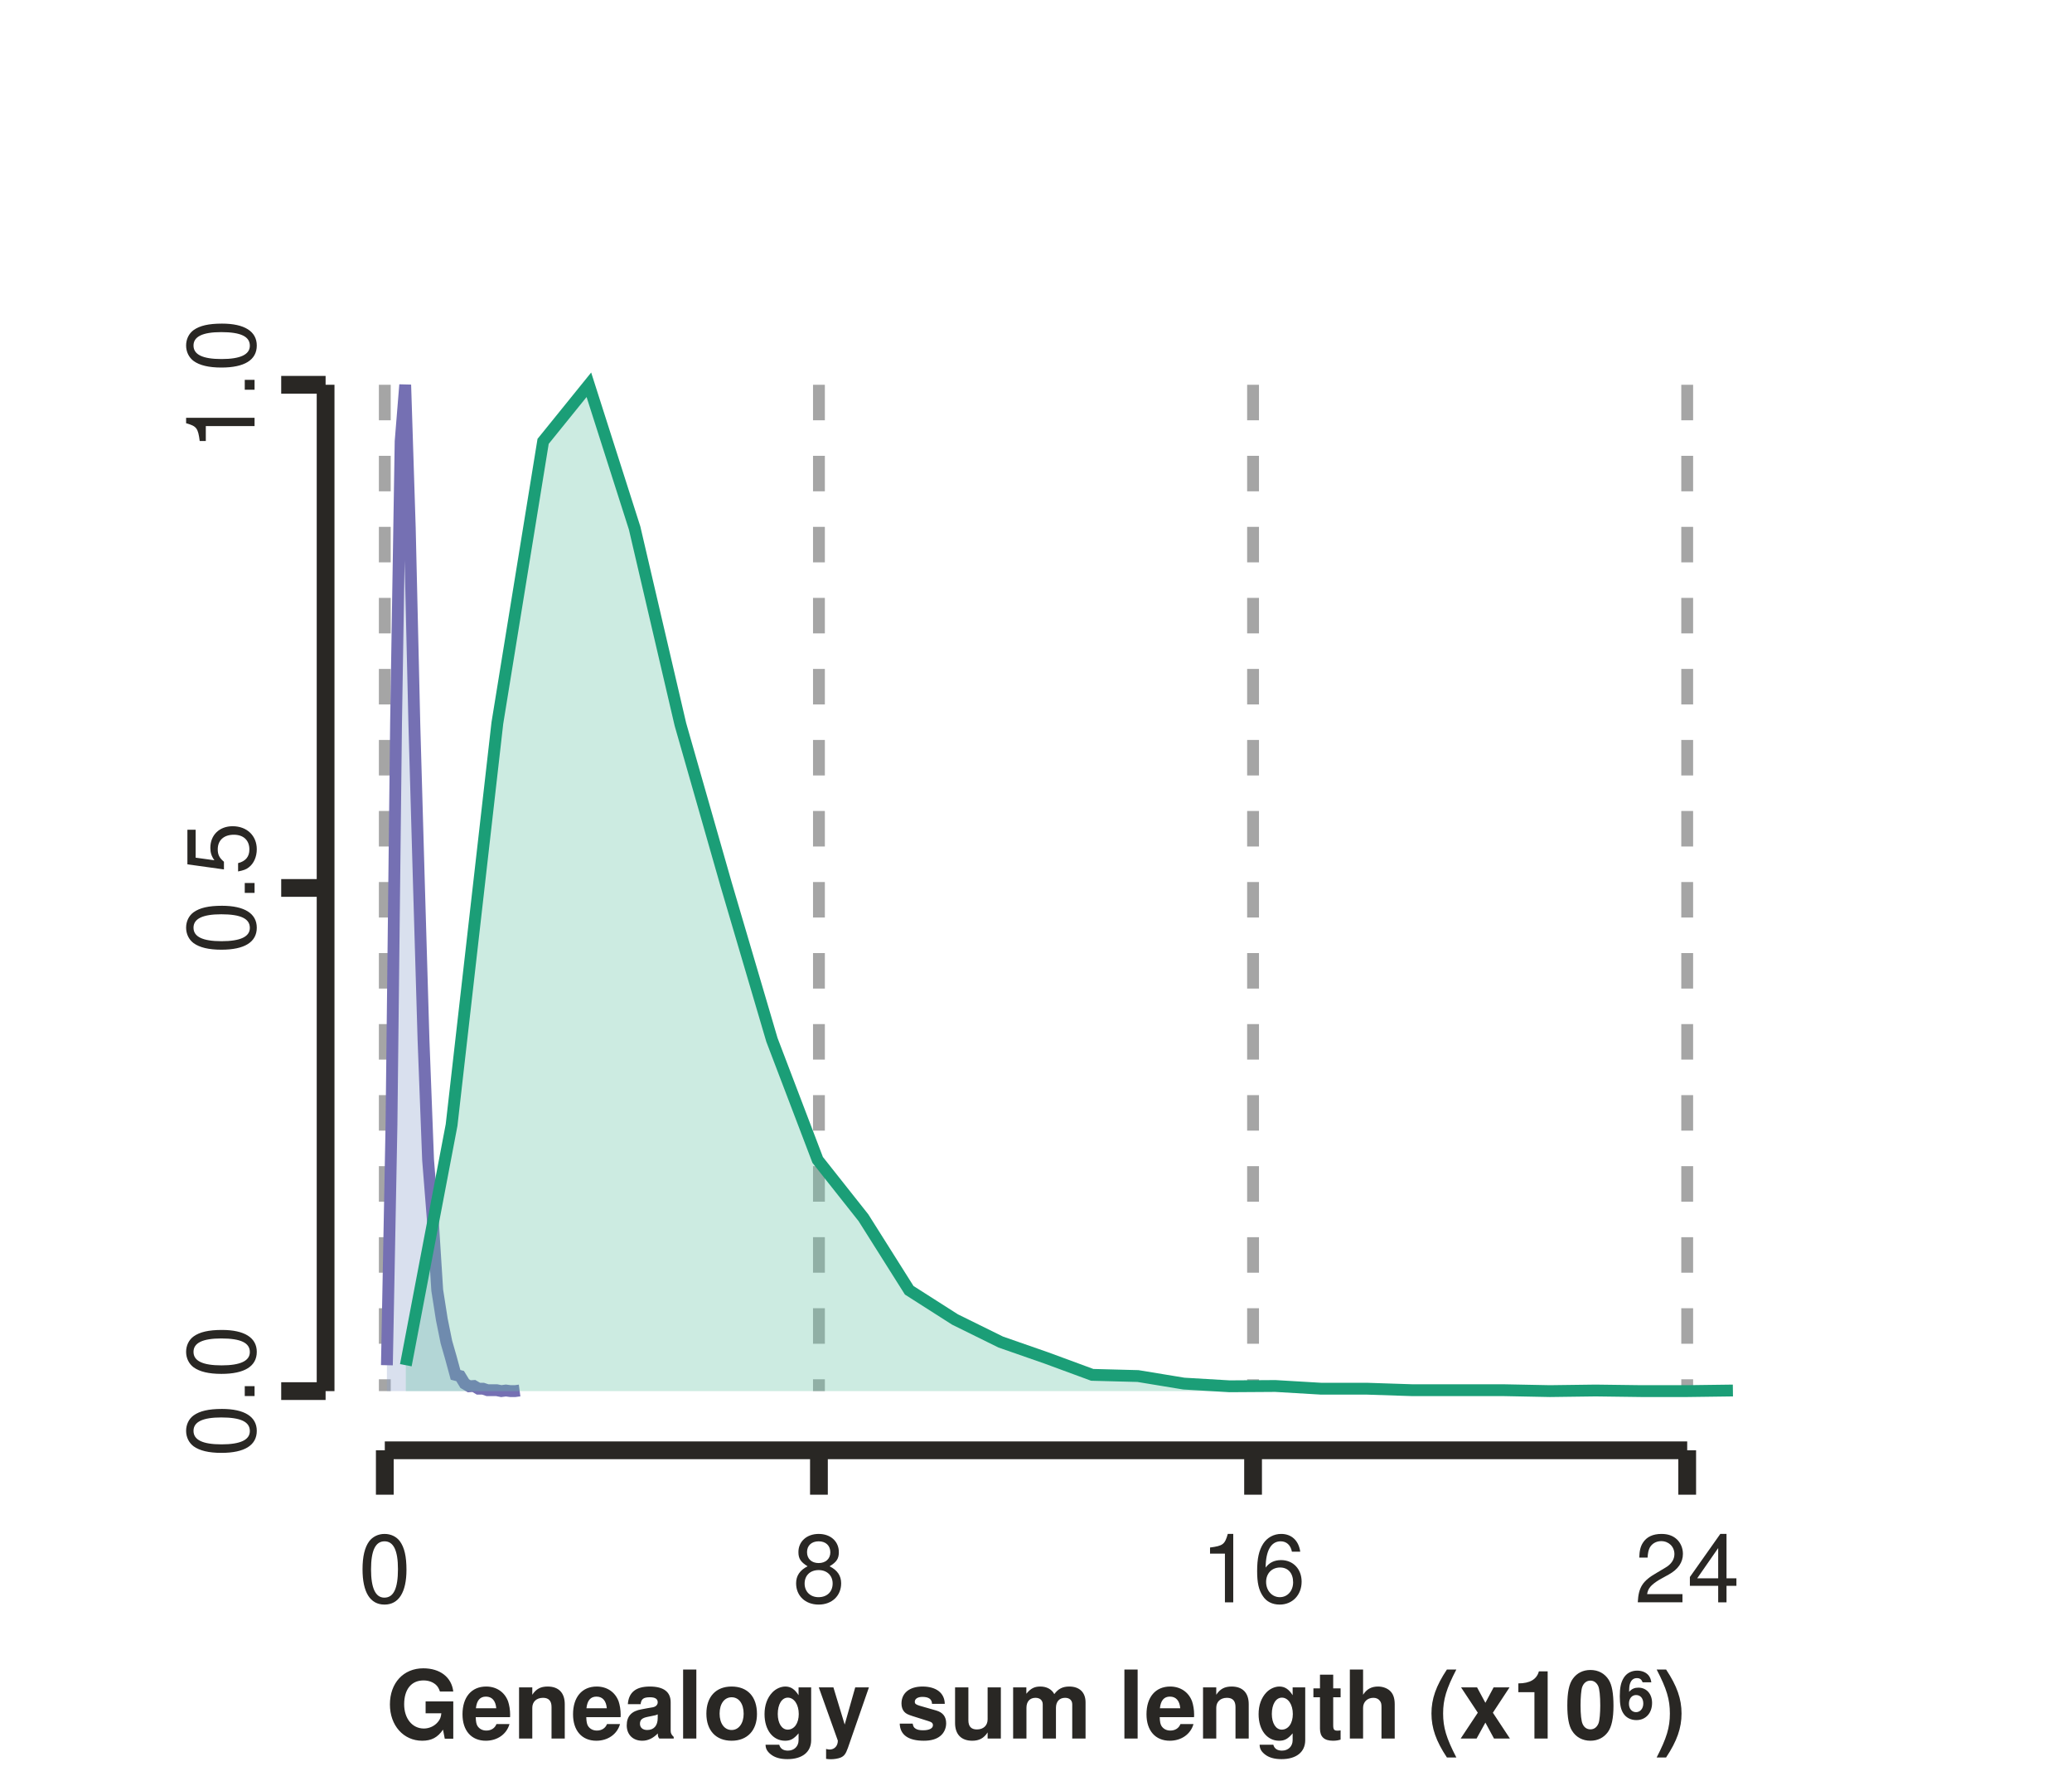
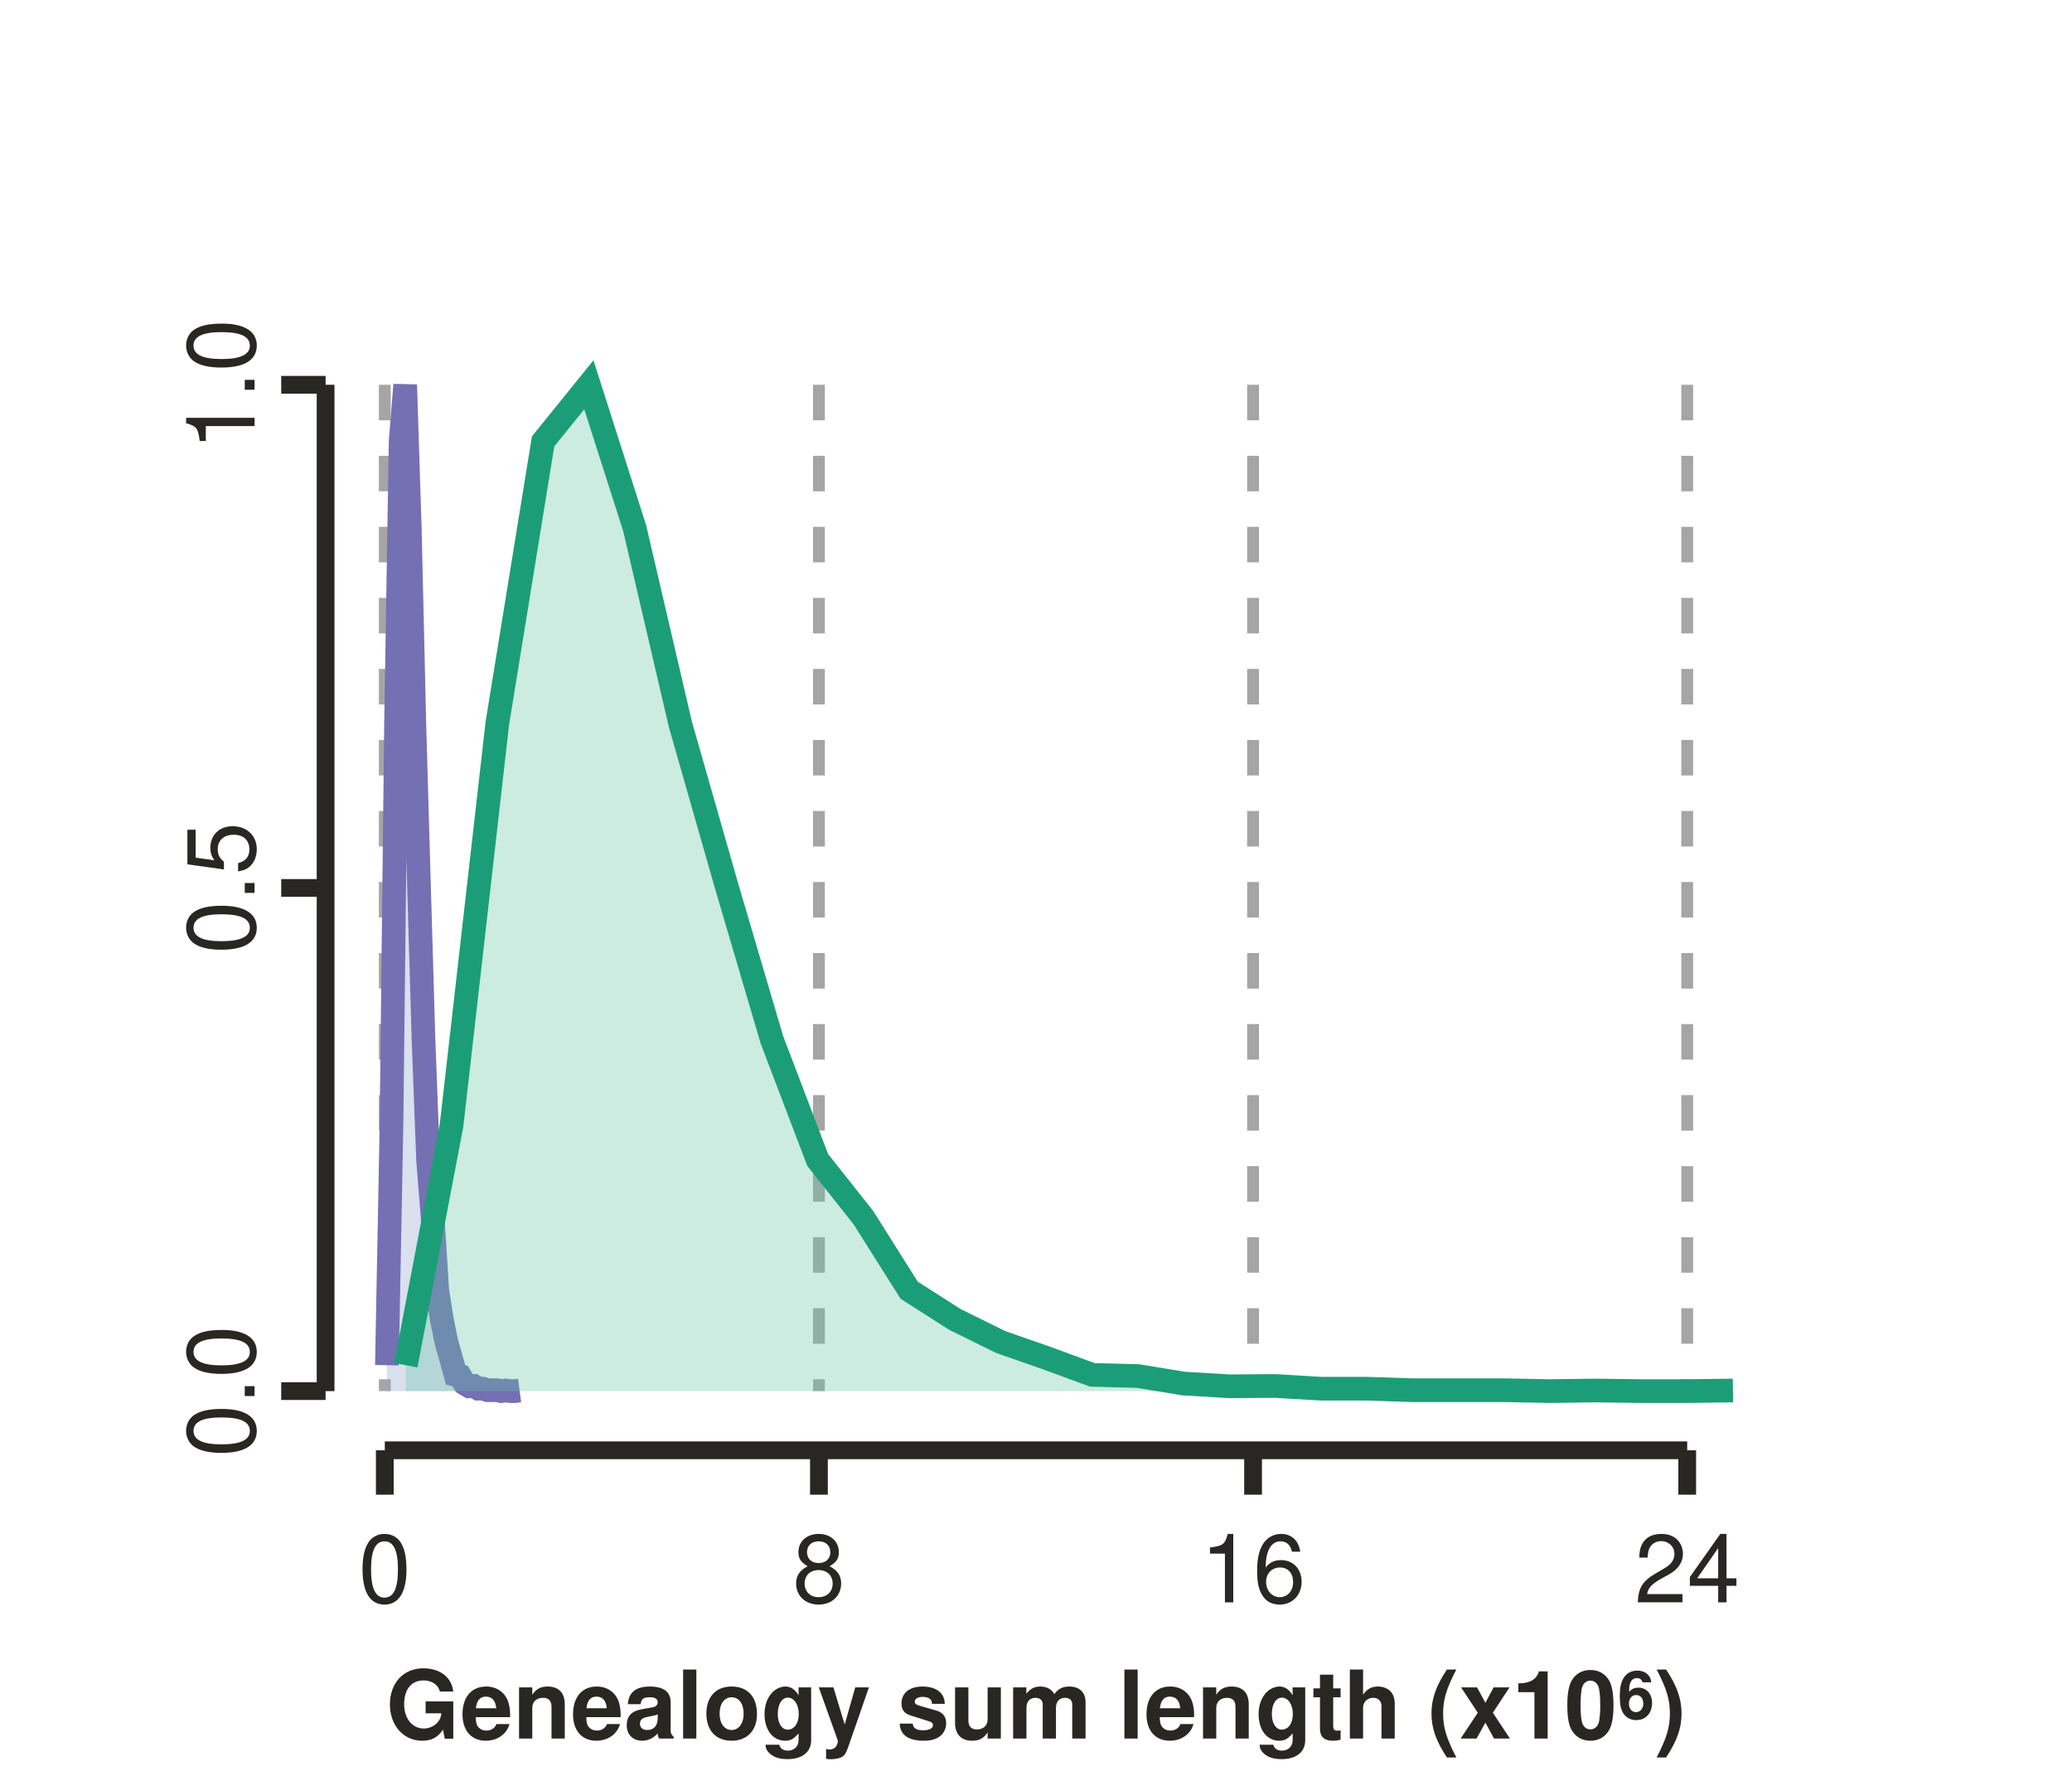
- <svg xmlns="http://www.w3.org/2000/svg" class="toyplot-canvas-Canvas" width="350.0px" height="300.0px" viewBox="0 0 350.0 300.0" preserveAspectRatio="xMidYMid meet" style="background-color:transparent;border-color:#292724;border-style:none;border-width:1.0;fill:rgb(16.1%,15.3%,14.1%);fill-opacity:1.0;font-family:Helvetica;font-size:12px;opacity:1.0;stroke:rgb(16.1%,15.3%,14.1%);stroke-opacity:1.0;stroke-width:1.0" id="tc3a91186a7b14c17bbc614e205875ea7">
-   <g class="toyplot-coordinates-Cartesian" id="t30065683acfb4ecbaa627a894e826ba4">
-     <clipPath id="tb8d397f791fe4c3b85808491c4d8b3b7">
+ <svg xmlns="http://www.w3.org/2000/svg" class="toyplot-canvas-Canvas" width="350.0px" height="300.0px" viewBox="0 0 350.0 300.0" preserveAspectRatio="xMidYMid meet" style="background-color:transparent;border-color:#292724;border-style:none;border-width:1.0;fill:rgb(16.1%,15.3%,14.1%);fill-opacity:1.0;font-family:Helvetica;font-size:12px;opacity:1.0;stroke:rgb(16.1%,15.3%,14.1%);stroke-opacity:1.0;stroke-width:1.0" id="ta3a7332c3a9b4b8f834e9826d1f744c4">
+   <g class="toyplot-coordinates-Cartesian" id="te52e8d8527d44346a920541599ad7694">
+     <clipPath id="tb38556798aa24e9ca10d60caae67128c">
      <rect x="55.0" y="55.0" width="240.0" height="190.0" />
    </clipPath>
-     <g clip-path="url(#tb8d397f791fe4c3b85808491c4d8b3b7)">
-       <g class="toyplot-mark-AxisLines" style="stroke:rgb(50.2%,50.2%,50.2%);stroke-dasharray:6,6;stroke-opacity:0.7;stroke-width:2" id="t3a55e1672b534f2b828cd40ec8dd9c3b">
+     <g clip-path="url(#tb38556798aa24e9ca10d60caae67128c)">
+       <g class="toyplot-mark-AxisLines" style="stroke:rgb(50.2%,50.2%,50.2%);stroke-dasharray:6,6;stroke-opacity:0.7;stroke-width:2" id="te30bbaf625e9477387a2e5397fe174ad">
        <g class="toyplot-Series">
          <line class="toyplot-Datum" x1="65.0" x2="65.0" y1="65.0" y2="235.0" style="opacity:1.0;stroke:rgb(50.2%,50.2%,50.2%);stroke-dasharray:6,6;stroke-opacity:0.7;stroke-width:2" />
          <line class="toyplot-Datum" x1="138.333" x2="138.333" y1="65.0" y2="235.0" style="opacity:1.0;stroke:rgb(50.2%,50.2%,50.2%);stroke-dasharray:6,6;stroke-opacity:0.7;stroke-width:2" />
          <line class="toyplot-Datum" x1="211.667" x2="211.667" y1="65.0" y2="235.0" style="opacity:1.0;stroke:rgb(50.2%,50.2%,50.2%);stroke-dasharray:6,6;stroke-opacity:0.7;stroke-width:2" />
          <line class="toyplot-Datum" x1="285.0" x2="285.0" y1="65.0" y2="235.0" style="opacity:1.0;stroke:rgb(50.2%,50.2%,50.2%);stroke-dasharray:6,6;stroke-opacity:0.7;stroke-width:2" />
        </g>
      </g>
-       <g class="toyplot-mark-FillBoundaries" style="fill:rgb(55.3%,62.7%,79.6%);fill-opacity:0.33;stroke:none" id="t2dfdeb2fe87d4adb8b47039e0937aac2">
+       <g class="toyplot-mark-FillBoundaries" style="fill:rgb(55.3%,62.7%,79.6%);fill-opacity:0.33;stroke:none" id="tc193a5142e5443a8bd24585222b26df4">
        <polygon points="65.355,235.0 66.128,235.0 66.901,235.0 67.674,235.0 68.447,235.0 69.22,235.0 69.993,235.0 70.766,235.0 71.539,235.0 72.312,235.0 73.085,235.0 73.858,235.0 74.631,235.0 75.404,235.0 76.177,235.0 76.95,235.0 77.723,235.0 78.496,235.0 79.269,235.0 80.042,235.0 80.815,235.0 81.588,235.0 82.361,235.0 83.134,235.0 83.907,235.0 84.68,235.0 85.453,235.0 86.226,235.0 86.999,235.0 87.772,235.0 87.772,234.898 86.999,235.0 86.226,235.0 85.453,234.898 84.68,235.0 83.907,234.847 83.134,234.847 82.361,234.847 81.588,234.593 80.815,234.593 80.042,234.136 79.269,234.186 78.496,233.729 77.723,232.457 76.95,232.254 76.177,229.406 75.404,226.711 74.631,222.897 73.858,217.964 73.085,205.709 72.312,195.945 71.539,175.655 70.766,149.415 69.993,122.362 69.22,89.206 68.447,65.0 67.674,74.56 66.901,122.158 66.128,190.046 65.355,230.627" style="fill:rgb(55.3%,62.7%,79.6%);fill-opacity:0.33;opacity:1.0;stroke:none" />
      </g>
-       <g class="toyplot-mark-Plot" style="fill:none" id="tfc343735f2ba426996c80155cd691cfd">
+       <g class="toyplot-mark-Plot" style="fill:none" id="t6509644e918840a1a3fdaa86d66cd638">
        <g class="toyplot-Series">
-           <path d="M 65.355 230.627 L 66.128 190.046 L 66.901 122.158 L 67.674 74.56 L 68.447 65.0 L 69.22 89.206 L 69.993 122.362 L 70.766 149.415 L 71.539 175.655 L 72.312 195.945 L 73.085 205.709 L 73.858 217.964 L 74.631 222.897 L 75.404 226.711 L 76.177 229.406 L 76.95 232.254 L 77.723 232.457 L 78.496 233.729 L 79.269 234.186 L 80.042 234.136 L 80.815 234.593 L 81.588 234.593 L 82.361 234.847 L 83.134 234.847 L 83.907 234.847 L 84.68 235.0 L 85.453 234.898 L 86.226 235.0 L 86.999 235.0 L 87.772 234.898" style="stroke:rgb(45.9%,43.9%,70.2%);stroke-opacity:1.0;stroke-width:2.0" />
+           <path d="M 65.355 230.627 L 66.128 190.046 L 66.901 122.158 L 67.674 74.56 L 68.447 65.0 L 69.22 89.206 L 69.993 122.362 L 70.766 149.415 L 71.539 175.655 L 72.312 195.945 L 73.085 205.709 L 73.858 217.964 L 74.631 222.897 L 75.404 226.711 L 76.177 229.406 L 76.95 232.254 L 77.723 232.457 L 78.496 233.729 L 79.269 234.186 L 80.042 234.136 L 80.815 234.593 L 81.588 234.593 L 82.361 234.847 L 83.134 234.847 L 83.907 234.847 L 84.68 235.0 L 85.453 234.898 L 86.226 235.0 L 86.999 235.0 L 87.772 234.898" style="stroke:rgb(45.9%,43.9%,70.2%);stroke-opacity:1.0;stroke-width:4.0" />
        </g>
      </g>
-       <g class="toyplot-mark-FillBoundaries" style="fill:rgb(40%,76.1%,64.7%);fill-opacity:0.33;stroke:none" id="t803b7c007bf94c0d810a57940c27a92b">
+       <g class="toyplot-mark-FillBoundaries" style="fill:rgb(40%,76.1%,64.7%);fill-opacity:0.33;stroke:none" id="t7f77ab02a9284588af65e380e8b2d635">
        <polygon points="68.552,235.0 76.282,235.0 84.012,235.0 91.742,235.0 99.472,235.0 107.201,235.0 114.931,235.0 122.661,235.0 130.391,235.0 138.121,235.0 145.851,235.0 153.581,235.0 161.311,235.0 169.041,235.0 176.77,235.0 184.5,235.0 192.23,235.0 199.96,235.0 207.69,235.0 215.42,235.0 223.15,235.0 230.88,235.0 238.609,235.0 246.339,235.0 254.069,235.0 261.799,235.0 269.529,235.0 277.259,235.0 284.989,235.0 292.719,235.0 292.719,234.898 284.989,235.0 277.259,235.0 269.529,234.898 261.799,235.0 254.069,234.847 246.339,234.847 238.609,234.847 230.88,234.593 223.15,234.593 215.42,234.136 207.69,234.186 199.96,233.729 192.23,232.457 184.5,232.254 176.77,229.406 169.041,226.711 161.311,222.897 153.581,217.964 145.851,205.709 138.121,195.945 130.391,175.655 122.661,149.415 114.931,122.362 107.201,89.206 99.472,65.0 91.742,74.56 84.012,122.158 76.282,190.046 68.552,230.627" style="fill:rgb(40%,76.1%,64.7%);fill-opacity:0.33;opacity:1.0;stroke:none" />
      </g>
-       <g class="toyplot-mark-Plot" style="fill:none" id="t9d187223140544fbbccb4296423459fe">
+       <g class="toyplot-mark-Plot" style="fill:none" id="te7d94fd6d51343e6a174b26e1f92365e">
        <g class="toyplot-Series">
-           <path d="M 68.552 230.627 L 76.282 190.046 L 84.012 122.158 L 91.742 74.56 L 99.472 65.0 L 107.201 89.206 L 114.931 122.362 L 122.661 149.415 L 130.391 175.655 L 138.121 195.945 L 145.851 205.709 L 153.581 217.964 L 161.311 222.897 L 169.041 226.711 L 176.77 229.406 L 184.5 232.254 L 192.23 232.457 L 199.96 233.729 L 207.69 234.186 L 215.42 234.136 L 223.15 234.593 L 230.88 234.593 L 238.609 234.847 L 246.339 234.847 L 254.069 234.847 L 261.799 235.0 L 269.529 234.898 L 277.259 235.0 L 284.989 235.0 L 292.719 234.898" style="stroke:rgb(10.6%,62%,46.7%);stroke-opacity:1.0;stroke-width:2.0" />
+           <path d="M 68.552 230.627 L 76.282 190.046 L 84.012 122.158 L 91.742 74.56 L 99.472 65.0 L 107.201 89.206 L 114.931 122.362 L 122.661 149.415 L 130.391 175.655 L 138.121 195.945 L 145.851 205.709 L 153.581 217.964 L 161.311 222.897 L 169.041 226.711 L 176.77 229.406 L 184.5 232.254 L 192.23 232.457 L 199.96 233.729 L 207.69 234.186 L 215.42 234.136 L 223.15 234.593 L 230.88 234.593 L 238.609 234.847 L 246.339 234.847 L 254.069 234.847 L 261.799 235.0 L 269.529 234.898 L 277.259 235.0 L 284.989 235.0 L 292.719 234.898" style="stroke:rgb(10.6%,62%,46.7%);stroke-opacity:1.0;stroke-width:4.0" />
        </g>
      </g>
    </g>
-     <g class="toyplot-coordinates-Axis" id="t3b84215e61184be3ac7b40049ff6e3f3" transform="translate(65.0,235.0)translate(0,10.0)">
+     <g class="toyplot-coordinates-Axis" id="t8dfc8fac8b3d4cb5b43965be83e42888" transform="translate(65.0,235.0)translate(0,10.0)">
      <line x1="0" y1="0" x2="220.0" y2="0" style="stroke-width:3" />
      <g>
        <line x1="0.0" y1="7.5" x2="0.0" y2="0" style="stroke-width:3" />
        <line x1="73.333" y1="7.5" x2="73.333" y2="0" style="stroke-width:3" />
        <line x1="146.667" y1="7.5" x2="146.667" y2="0" style="stroke-width:3" />
        <line x1="220.0" y1="7.5" x2="220.0" y2="0" style="stroke-width:3" />
      </g>
      <g>
        <g transform="translate(0.0,12.0)">
          <text x="-4.448" y="13.688" style="fill:rgb(16.1%,15.3%,14.1%);fill-opacity:1.0;font-family:helvetica;font-size:16.0px;font-weight:normal;stroke:none;vertical-align:baseline;white-space:pre">0</text>
        </g>
        <g transform="translate(73.33333,12.0)">
          <text x="-4.448" y="13.688" style="fill:rgb(16.1%,15.3%,14.1%);fill-opacity:1.0;font-family:helvetica;font-size:16.0px;font-weight:normal;stroke:none;vertical-align:baseline;white-space:pre">8</text>
        </g>
        <g transform="translate(146.6667,12.0)">
          <text x="-8.896" y="13.688" style="fill:rgb(16.1%,15.3%,14.1%);fill-opacity:1.0;font-family:helvetica;font-size:16.0px;font-weight:normal;stroke:none;vertical-align:baseline;white-space:pre">16</text>
        </g>
        <g transform="translate(220.0,12.0)">
          <text x="-8.896" y="13.688" style="fill:rgb(16.1%,15.3%,14.1%);fill-opacity:1.0;font-family:helvetica;font-size:16.0px;font-weight:normal;stroke:none;vertical-align:baseline;white-space:pre">24</text>
        </g>
      </g>
      <g transform="translate(110.0,35.0)">
        <text x="-109.81" y="13.688" style="fill:rgb(16.1%,15.3%,14.1%);fill-opacity:1.0;font-family:helvetica;font-size:16.0px;font-weight:bold;stroke:none;vertical-align:baseline;white-space:pre">Genealogy sum length (x10</text>
        <text x="98.254" y="10.328" style="fill:rgb(16.1%,15.3%,14.1%);fill-opacity:1.0;font-family:helvetica;font-size:11.2px;font-weight:bold;stroke:none;vertical-align:baseline;white-space:pre">6</text>
        <text x="104.482" y="13.688" style="fill:rgb(16.1%,15.3%,14.1%);fill-opacity:1.0;font-family:helvetica;font-size:16.0px;font-weight:bold;stroke:none;vertical-align:baseline;white-space:pre">)</text>
      </g>
      <g class="toyplot-coordinates-Axis-coordinates" style="visibility:hidden" transform="">
        <line x1="0" x2="0" y1="-6.0" y2="9.0" style="stroke:rgb(43.9%,50.2%,56.5%);stroke-opacity:1.0;stroke-width:1.0" />
        <text x="0" y="-12.0" style="alignment-baseline:alphabetic;fill:rgb(43.9%,50.2%,56.5%);fill-opacity:1.0;font-size:10px;font-weight:normal;stroke:none;text-anchor:middle" />
      </g>
    </g>
-     <g class="toyplot-coordinates-Axis" id="t57a44040f39a4a88a29d4f277cf1e5a3" transform="translate(65.0,235.0)rotate(-90.0)translate(0,-10.0)">
+     <g class="toyplot-coordinates-Axis" id="t2850da008de548d49867d77393bdc3cb" transform="translate(65.0,235.0)rotate(-90.0)translate(0,-10.0)">
      <line x1="0" y1="0" x2="170.0" y2="0" style="stroke-width:3" />
      <g>
        <line x1="0.0" y1="-7.5" x2="0.0" y2="0" style="stroke-width:3" />
        <line x1="85.0" y1="-7.5" x2="85.0" y2="0" style="stroke-width:3" />
        <line x1="170.0" y1="-7.5" x2="170.0" y2="0" style="stroke-width:3" />
      </g>
      <g>
        <g transform="translate(0.0,-12.0)">
          <text x="-11.12" y="0.0" style="fill:rgb(16.1%,15.3%,14.1%);fill-opacity:1.0;font-family:helvetica;font-size:16.0px;font-weight:normal;stroke:none;vertical-align:baseline;white-space:pre">0.0</text>
        </g>
        <g transform="translate(85.0,-12.0)">
          <text x="-11.12" y="0.0" style="fill:rgb(16.1%,15.3%,14.1%);fill-opacity:1.0;font-family:helvetica;font-size:16.0px;font-weight:normal;stroke:none;vertical-align:baseline;white-space:pre">0.5</text>
        </g>
        <g transform="translate(170.0,-12.0)">
          <text x="-11.12" y="0.0" style="fill:rgb(16.1%,15.3%,14.1%);fill-opacity:1.0;font-family:helvetica;font-size:16.0px;font-weight:normal;stroke:none;vertical-align:baseline;white-space:pre">1.0</text>
        </g>
      </g>
      <g class="toyplot-coordinates-Axis-coordinates" style="visibility:hidden" transform="">
        <line x1="0" x2="0" y1="6.0" y2="-9.0" style="stroke:rgb(43.9%,50.2%,56.5%);stroke-opacity:1.0;stroke-width:1.0" />
        <text x="0" y="12.0" style="alignment-baseline:hanging;fill:rgb(43.9%,50.2%,56.5%);fill-opacity:1.0;font-size:10px;font-weight:normal;stroke:none;text-anchor:middle" />
      </g>
    </g>
  </g>
</svg>
